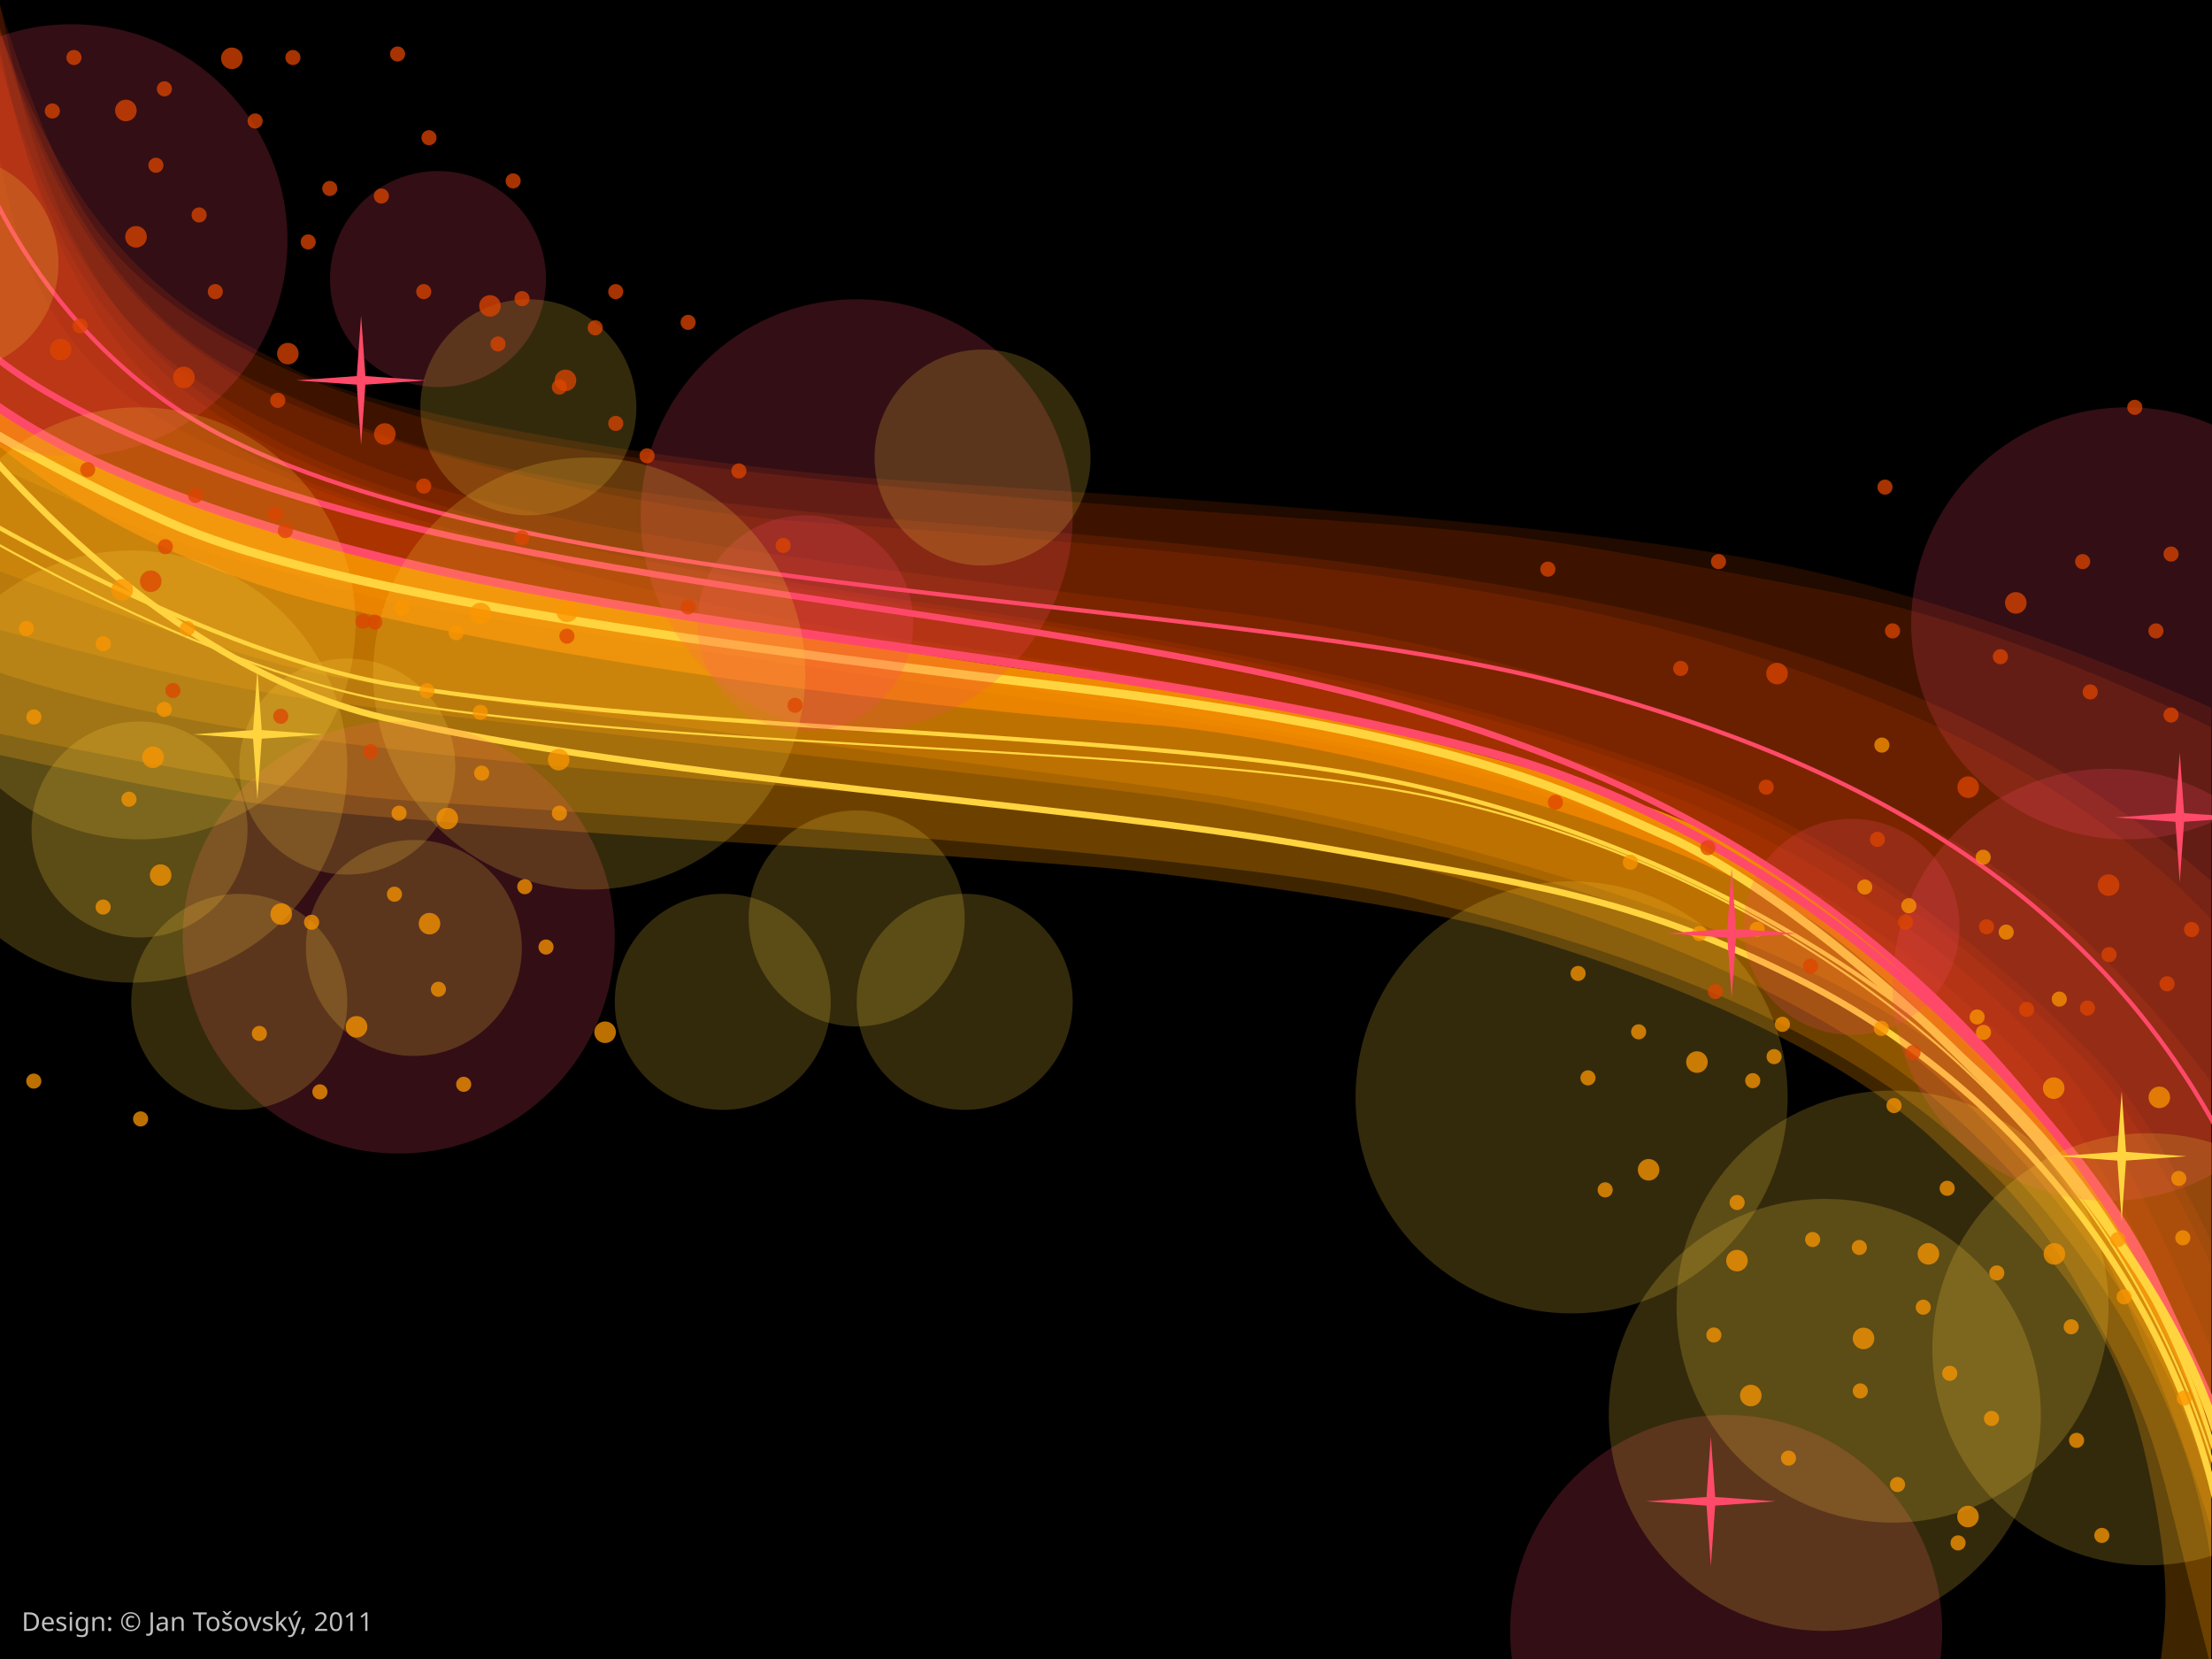
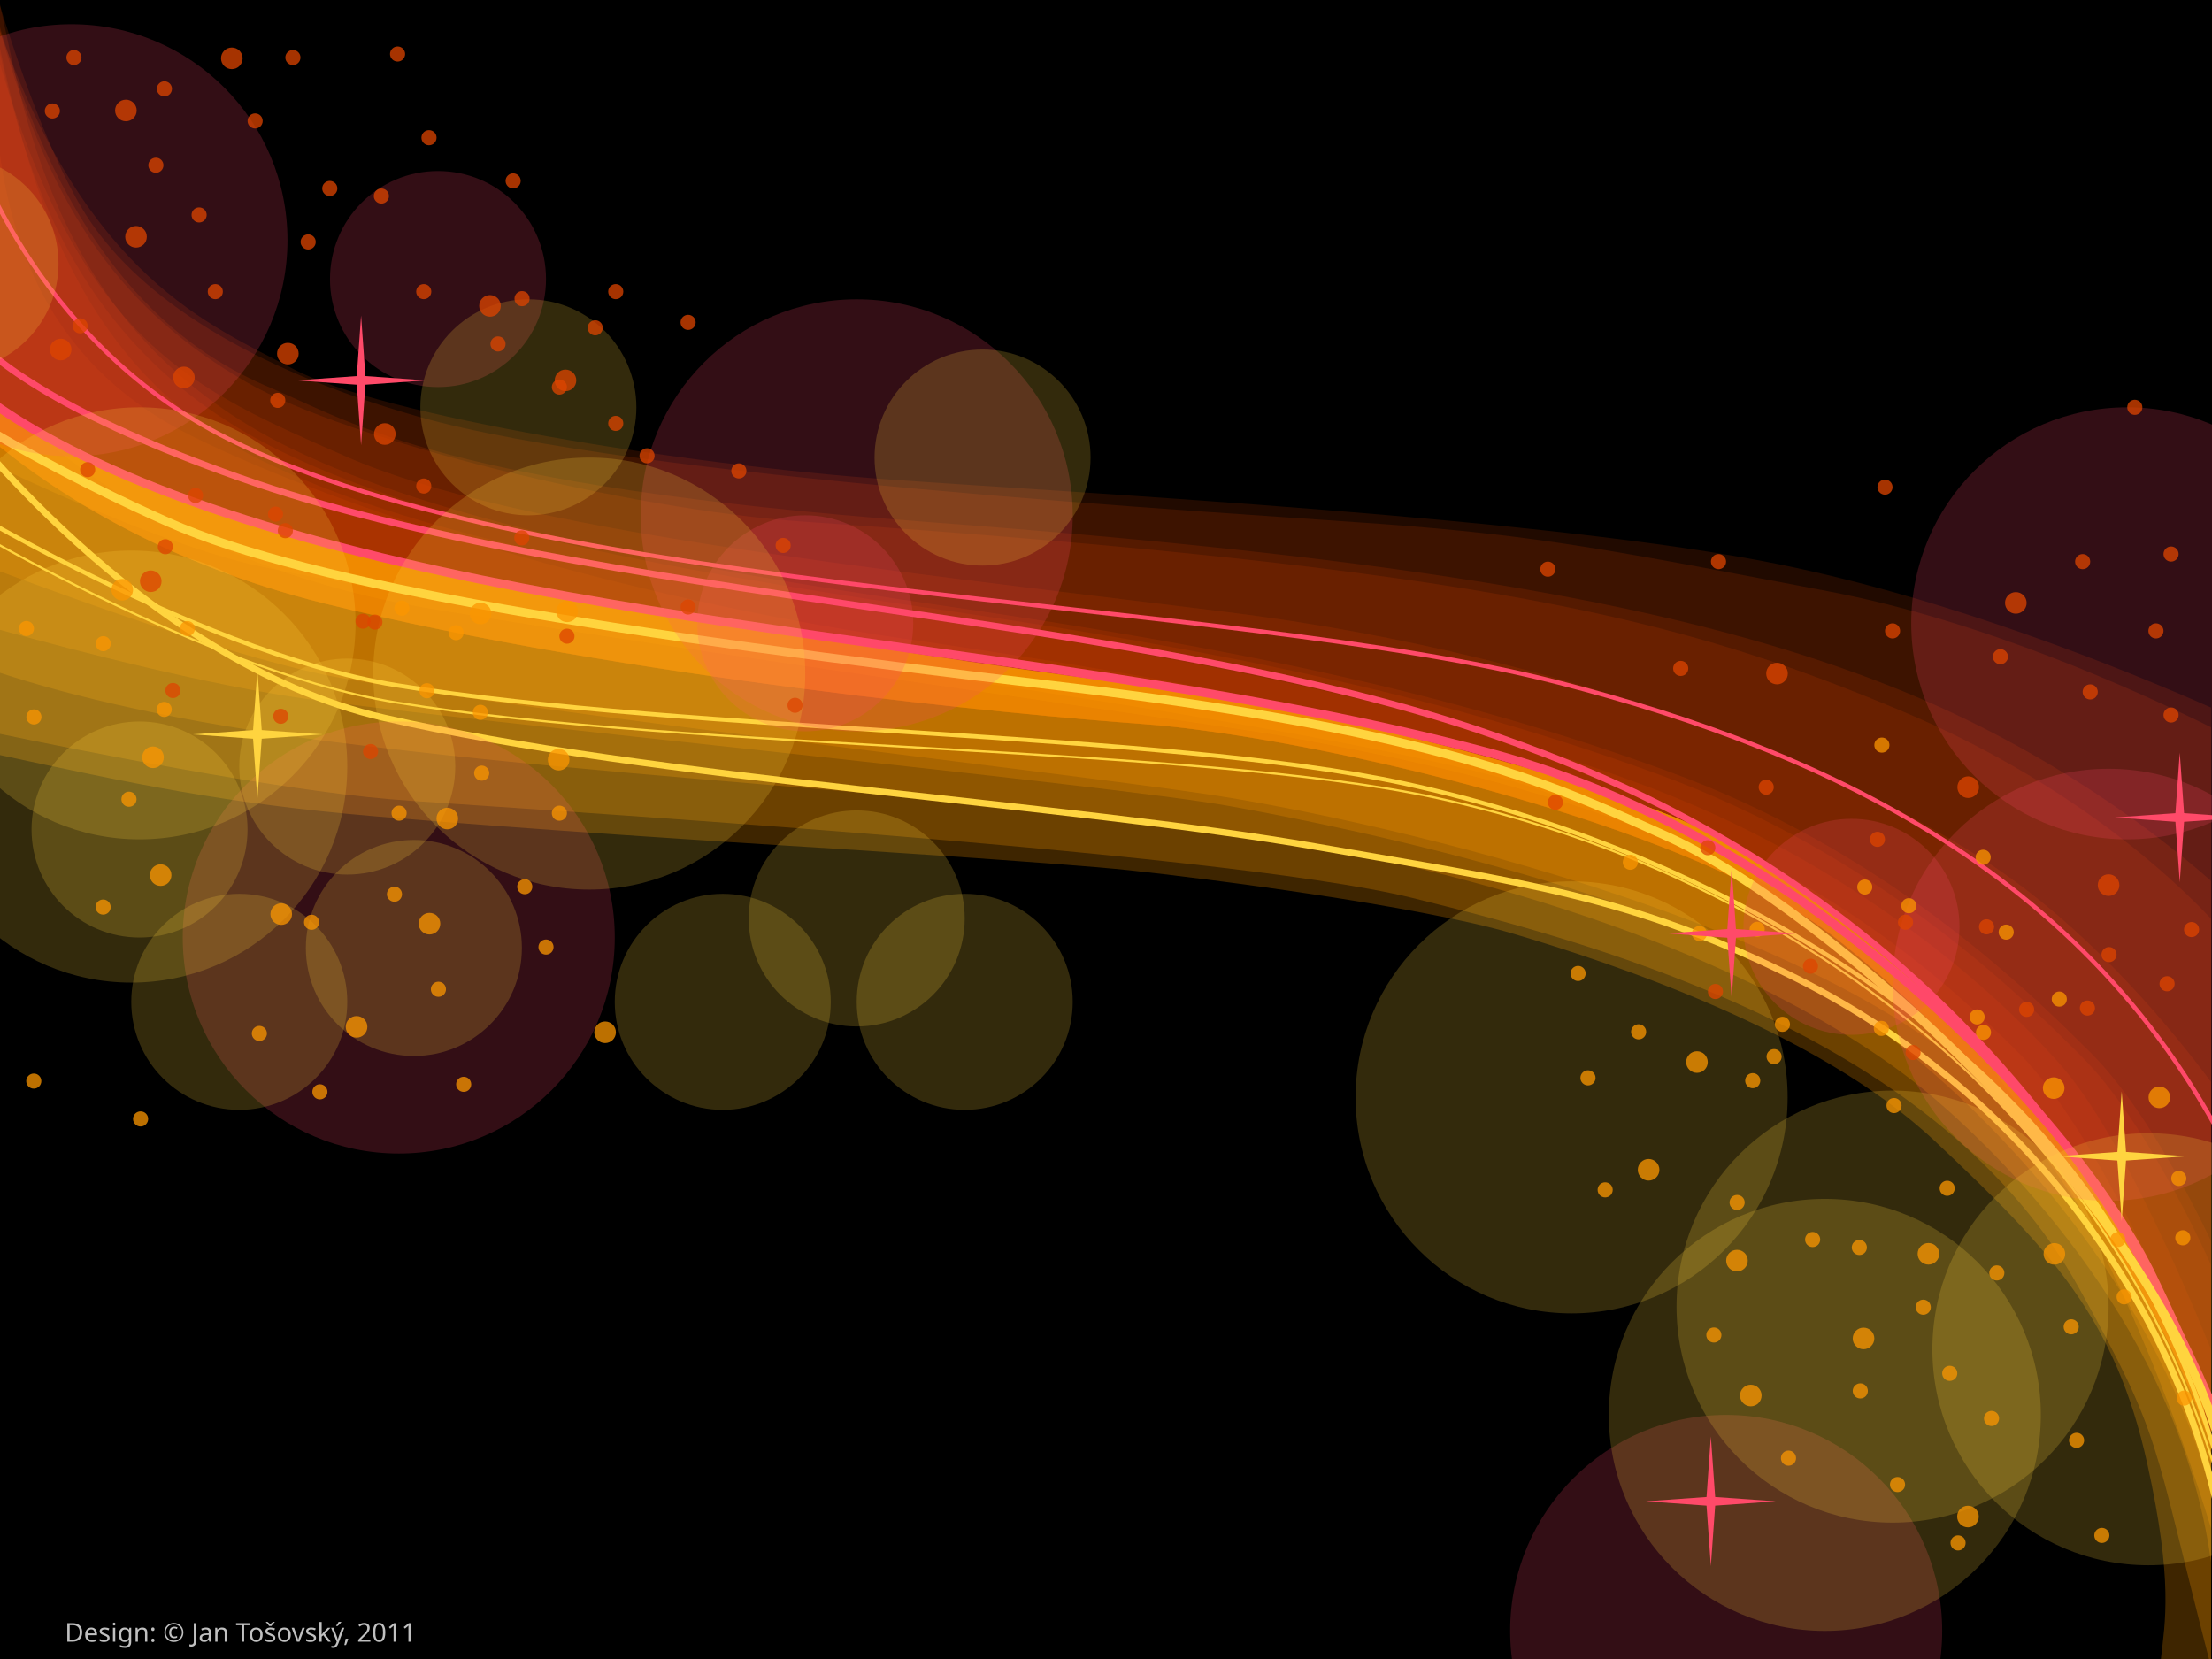
<svg xmlns="http://www.w3.org/2000/svg" xmlns:xlink="http://www.w3.org/1999/xlink" version="1.1" x="0px" y="0px" width="1024px" height="768px" viewBox="0 0 1024 768" enable-background="new 0 0 1024 768" xml:space="preserve">
  <defs>
    <style type="text/css">
            
-             @font-face {font-family: "Droid Sans"; src: url(${screen.droid-sans});}
+             @font-face {font-family: "${screen.droid-sans.name}"; src: url(${screen.droid-sans});}
            svg {
                margin: auto;
-                 background: #4d4d4d; 
-                 font-family: Droid Sans;
+                 background: #4d4d4d;
+                 font-family: "${screen.droid-sans.name}";
                -moz-user-select: none;
                -webkit-user-select: none;
                -ms-user-select: none;
            }
            #cursorPreloader {
                cursor: url(../closedhand.cur), crosshair;
            }
            #designer {
                font-size: 12px;
                fill: silver;
            }
+             .invisible {
+                 fill: none;
+                 stroke: none;
+             }
            .mapBackground {
-                 fill: #003e61; 
-             } 
+                 fill: #003e61;
+             }
            .maskBlack {
                fill: black;
-             } 
+             }
            .maskWhite {
                fill: white;
-             } 
+             }
            .dummyRectBlue {
                fill: #4d4d4d;
            }
            .eventsTarget {
                fill: white;
                opacity: 0;
-             } 
+             }
            .dialHoursMarkerMajor path {
                fill: #FA9600;
            }
            .dialHoursMarkerMajor text {
                fill: #DD4500;
                text-anchor: middle;
                font-weight: bold;
                font-size: 16px;
            }
            .dialHoursMarkerMinor text {
                fill: #DD4500;
                text-anchor: middle;
                font-weight: bold;
                font-size: 12px;
            }
            .dialHoursMarkerHalf {
                fill: #FFD43F;
            }
-             .monthsViewBorder {
-                 fill: none; 
-                 stroke: green; 
+             .monthsAreaBorder {
+                 fill: none;
+                 stroke: green;
                stroke-width: 2;
-             } 
+             }
            .dialMonthsTick {
                fill: none;
                stroke: white;
                stroke-width: 2;
            }
            .dialMonthsLabelMajor {
                font-size: 18px;
                fill: white;
                text-anchor: middle;
-             } 
+             }
            .dialMonthsLabelMinor {
                font-size: 10px;
                fill: white;
                text-anchor: middle;
-             } 
+             }
            .cardinalPointLabel {
                font-size: 18px;
                fill: orange;
                stroke: none;
                text-anchor: middle;
            }
            .cardinalPointTick,
-             .mapViewBorder {
+             .mapAreaBorder {
                fill: none;
                stroke: green;
                stroke-width: 3;
            }
            .coordLabelRa {
                font-size: 9px;
                fill: #2abacf;
                text-anchor: start;
            }
            .coordLabelDec {
                font-size: 9px;
                fill: #2abacf;
                text-anchor: end;
            }
            .constellationNames {
                fill: white;
                font-size: 9px;
                text-anchor: middle;
            }
            .constellationNamesPath {
                fill: none;
                stroke: none;
            }
            .constellationBoundaries {
-                 fill: none;   
-                 stroke-width: 1;   
-                 stroke: grey;   
+                 fill: none;
+                 stroke-width: 1;
+                 stroke: grey;
                stroke-dasharray: 5 3;
            }
-             .constellationLines {   
-                 fill: none;   
-                 stroke-width: 1.2;   
+             .constellationLines {
+                 fill: none;
+                 stroke-width: 1.2;
                stroke: #9a9a9a;
            }
-             .ecliptic {   
-                 fill: none;   
+             .ecliptic {
+                 fill: none;
                stroke-width: 0.7;
                stroke: #2abacf;
            }
            .coords {
-                 fill: none;   
-                 stroke-width: 0.7;   
+                 fill: none;
+                 stroke-width: 0.7;
                stroke: grey;
            }
            .milkyWayBright {
                fill: #004e75;
                stroke: none;
            }
            .milkyWayDark {
                fill: #00466b;
                stroke: none;
            }
-             .star {   
-                 stroke-linecap: round;   
+             .star {
+                 stroke-linecap: round;
                stroke: yellow;
            }
-             .level0 {   
+             .level0 {
                stroke-width: 8;
            }
-             .level1 {   
+             .level1 {
                stroke-width: 7;
            }
-             .level2 {   
+             .level2 {
                stroke-width: 6;
            }
-             .level3 {   
+             .level3 {
                stroke-width: 5;
            }
-             .level4 {   
+             .level4 {
                stroke-width: 4;
            }
-             .level5 {   
+             .level5 {
                stroke-width: 3;
            }
-             .level6 {   
+             .level6 {
                stroke-width: 2;
            }
-             .level7 {   
+             .level7 {
                stroke-width: 1;
            }

            /* fill colors */

            .color1a,
            #shades_c1,
            #stars_large_c1,
-             #stars_medium_c1 {    	  	
+             #stars_medium_c1 {
                fill: #DD4500;
            }
            #lines_c1 {
-                 stroke: #FF4A69; 
+                 stroke: #FF4A69;
            }
            .color1b,
            #circles_c1,
            #stars_twinkle_c1 {
                fill: #FF4A69;
            }
            .color2a,
            #shades_c2,
            #stars_medium_c2,
            #stars_large_c2 {
                fill: #FA9600;
            }
            #lines_c2 {
                stroke: #FFD43F;
            }
            .color2b,
            #circles_c2,
            #stars_twinkle_c2 {
                fill: #FFD43F;
            }

            /*
            .color1a,
            #shades_c1,
            #stars_large_c1,
-             #stars_medium_c1 {    	  	
+             #stars_medium_c1 {
                fill: #880045;
            }
            #lines_c1 {
                stroke: #D2006B; 
            }
            .color1b,
            #circles_c1,
            #stars_twinkle_c1 {
                fill: #D2006B;
            }
            .color2a,
            #shades_c2,
            #stars_medium_c2,
            #stars_large_c2 {
                fill: #3BDA00;
            }
            #lines_c2 {
                stroke: #D2F700;
            }
            .color2b,
            #circles_c2,
            #stars_twinkle_c2 {
                fill: #D2F700;
            }
            */

            /* opacity */

            #shades_c1 {
                fill-opacity: 0.15;
            }
            #shades_c2 {
                fill-opacity: 0.25;
            }
            #circles_c1,
            #circles_c2 {
                fill-opacity: 0.2
            }
            #stars_large_c1,
            #stars_large_c2,
            #stars_medium_c1,
-             #stars_medium_c2 {    	
+             #stars_medium_c2 {
                fill-opacity: 0.75;
            }

            /* buttons */
            #commandButtons {
                cursor: pointer;
            }
+             #buttonFlip:hover .gradientUp,
            #buttonMoreInfo:hover .gradientUp,
            #buttonSettings:hover .gradientUp,
            #buttonExport:hover .gradientUp {
                stop-color: #922c26;
            }
+             #buttonFlip:hover .buttonBorder,
            #buttonMoreInfo:hover .buttonBorder,
            #buttonSettings:hover .buttonBorder,
            #buttonExport:hover .buttonBorder {
                fill: #922c26;
            }
+             #buttonFlip:hover .gradientDown,
            #buttonMoreInfo:hover .gradientDown,
            #buttonSettings:hover .gradientDown,
            #buttonExport:hover .gradientDown {
                stop-color: #ff6561;
            }
+             #buttonFlip:hover .reflection,
            #buttonMoreInfo:hover .reflection,
            #buttonSettings:hover .reflection,
            #buttonExport:hover .reflection {
                fill: #ff6a66;
            }
+             #buttonFlip .gradientUp,
            #buttonMoreInfo .gradientUp,
            #buttonSettings .gradientUp,
            #buttonExport .gradientUp {
                stop-color: #641e15;
            }
+             #buttonFlip .buttonBorder,
            #buttonMoreInfo .buttonBorder,
            #buttonSettings .buttonBorder,
            #buttonExport .buttonBorder {
                fill: #641e15;
            }
+             #buttonFlip .gradientDown,
            #buttonMoreInfo .gradientDown,
            #buttonSettings .gradientDown,
            #buttonExport .gradientDown {
                stop-color: #9f3026;
            }
+             #buttonFlip .reflection,
            #buttonMoreInfo .reflection,
            #buttonSettings .reflection,
            #buttonExport .reflection {
                fill: #c83e05;
            }
+             .arrowBottom,
            .moreInfo,
            .gearLarge,
            .planisphere {
                fill: #FA9600;
            }
+             .arrowTop,
            .gearSmall,
            .scissors {
                fill: #FF4A69;
            }
-             </style>
+             
+         </style>
    <path id="cursorPreloader" d="M0 0" />
    <rect id="fullArea" x="0" y="0" width="1024.0" height="768.0" />
-     <path id="mapView" d="" />
-     <path id="monthsView" d="" />
+     <path id="mapArea" d="" />
+     <path id="monthsArea" d="" />
    <path id="dialMonthsLabelMajorPath" d="" />
    <path id="dialMonthsLabelMinorPath" d="" />
-     <g id="dialHoursMarkerMajor" class="dialHoursMarkerMajor">
+     <g id="dialHoursMarkerMajorSingle" class="dialHoursMarkerMajor">
      <path d="M0 0L-22.17 38.4H22.17Z" stroke="none" />
      <text y="30" x="0">#</text>
    </g>
-     <g id="dialHoursMarkerMinor" class="dialHoursMarkerMinor">
+     <g id="dialHoursMarkerMajorDouble" class="dialHoursMarkerMajor">
+       <path d="M0 0L-22.17 38.4H22.17Z" stroke="none" />
+       <g transform="rotate(180)">
+         <text y="-20" x="0">#</text>
+       </g>
+     </g>
+     <g id="dialHoursMarkerMinorSingle" class="dialHoursMarkerMinor">
      <text y="56" x="0">#</text>
+     </g>
+     <g id="dialHoursMarkerMinorDouble" class="dialHoursMarkerMinor">
+       <g transform="rotate(180)">
+         <text y="-45" x="0">#</text>
+       </g>
    </g>
    <g id="dialHoursMarkerHalf" class="dialHoursMarkerHalf">
      <path d="M0 0L-4.434 7.68H4.434Z" stroke="none" />
    </g>
-     <g id="cardinalPointLabelPaths" />
    <g id="coordLabelPaths" />
    <mask id="maskWheel">
-       <use xlink:href="#mapView" class="maskWhite" />
-       <use xlink:href="#monthsView" class="maskWhite" />
+       <use xlink:href="#mapArea" class="maskWhite" />
+       <use xlink:href="#monthsArea" class="maskWhite" />
    </mask>
    <polygon id="star_twinkle1" points="2,2 0,30 -2,2 -30,0 -2,-2 0,-30 2,-2 30,0 ">
      <animateTransform attributeName="transform" dur="2.9s" type="scale" values="1.8;0.6;1.8" repeatCount="indefinite" />
    </polygon>
    <polygon id="star_twinkle2" points="2,2 0,30 -2,2 -30,0 -2,-2 0,-30 2,-2 30,0 ">
      <animateTransform attributeName="transform" dur="2.3s" type="scale" values="1.5;0.6;1.5" repeatCount="indefinite" />
    </polygon>
    <clipPath id="clip">
      <rect x="0" y="0" width="1024" height="768" />
    </clipPath>
  </defs>
  <g id="contentImported" clip-path="url(#clip)">
    <g id="background">
      <rect width="1024" height="768" />
    </g>
    <g id="shades_c1">
      <path d="M428.702,241.585c-222.836-16.738-264.39-45.549-302.974-61.843                     C89.965,164.641,34.141,130.292-0.415,11.216v195.338c27.22,22.068,77.12,54.636,150.986,72.893                     c139.832,34.562,323.026,51.75,377.998,55.674c74.731,5.335,253.873,45.393,322.394,100.052                     c57.455,45.833,139.805,133.402,172.622,234.717V407.804c-22.472-19.768-73.24-59.792-144.386-88.519                     C781.232,279.728,651.538,258.324,428.702,241.585z" />
      <path d="M879.666,328.854c-102.219-42.754-191.072-65.585-507.712-87.374                     c-81.5-5.608-210.752-37.462-257.616-64.459C58.378,144.783,23.994,100.328-0.415,12.546v194.008                     c27.22,22.068,77.12,54.636,150.986,72.893c139.832,34.562,323.026,51.75,377.998,55.674                     c74.731,5.335,253.873,45.393,322.394,100.052c57.455,45.833,139.805,133.402,172.622,234.717v-244.56                     C1006.107,406.687,958.669,361.897,879.666,328.854z" />
      <path d="M930.447,406.315c-62.157-44.59-196.343-102.468-363.259-123.085                     c-166.917-20.618-329.342-37.769-407.032-71.893C90.271,180.641,37.974,159.674-0.415,28.408v178.146                     c27.22,22.068,77.12,54.636,150.986,72.893c139.832,34.562,323.026,51.75,377.998,55.674                     c74.731,5.335,253.873,45.393,322.394,100.052c57.455,45.833,139.805,133.402,172.622,234.717V500.906                     C1006.181,477.507,972.492,436.478,930.447,406.315z" />
      <path d="M410.783,221.903c-94.297-6.741-233.912-29.32-275.095-51.131                     C96.575,150.057,41.018,128.936-0.415,13.473v193.082c27.22,22.068,77.12,54.636,150.986,72.893                     c139.832,34.562,323.026,51.75,377.998,55.674c74.731,5.335,253.873,45.393,322.394,100.052                     c57.455,45.833,139.805,133.402,172.622,234.717V327.568c-41.242-18.184-120.31-50.133-199.808-66.303                     C717.737,239.697,505.08,228.645,410.783,221.903z" />
      <path d="M638.622,242.484c-74.055-5.417-344.39-20.865-445.258-49.69                     c-78.738-22.501-127.826-54.949-151.795-90.621C23.629,75.477,6.878,25.094-0.415,1.432v205.123                     c27.22,22.068,77.12,54.636,150.986,72.893c139.832,34.562,323.026,51.75,377.998,55.674                     c74.731,5.335,253.873,45.393,322.394,100.052c57.455,45.833,139.805,133.402,172.622,234.717V336.684                     c-35.517-17.578-106.414-49.504-177.19-62.961C746.229,254.678,712.677,247.902,638.622,242.484z" />
      <path d="M772.074,357.021c-99.714-36.391-201.564-57.224-333.979-76.425                     c-132.415-19.201-234.518-39.518-303.395-73.033C27.375,155.34,11.77,57.042-0.415,0l0,0v206.554                     c27.22,22.068,77.12,54.636,150.986,72.893c139.832,34.562,323.026,51.75,377.998,55.674                     c74.731,5.335,253.873,45.393,322.394,100.052c57.455,45.833,139.805,133.402,172.622,234.717v-95.407                     c-10.371-21.646-32.048-63.376-55.088-86.477C936.442,455.867,871.789,393.412,772.074,357.021z" />
      <path d="M767.53,358.388c-99.714-36.391-201.563-57.224-333.979-76.425                     c-132.415-19.201-234.518-39.518-303.395-73.033C35.349,162.798,12.114,80.71-0.415,22.869v183.685                     c27.22,22.068,77.12,54.636,150.986,72.893c139.832,34.562,323.026,51.75,377.998,55.674                     c74.731,5.335,253.873,45.393,322.394,100.052c57.455,45.833,139.805,133.402,172.622,234.717v-84.307                     c-6.905-15.226-32.308-68.815-59.632-96.21C931.898,457.234,867.245,394.779,767.53,358.388z" />
      <path d="M757.712,362.262c-99.715-36.391-201.564-57.224-333.979-76.425                     c-132.415-19.201-234.727-39.102-303.396-73.032C34.39,170.336,12.779,81.282-0.415,20.513v186.042                     c27.22,22.068,77.12,54.636,150.986,72.893c139.832,34.562,323.026,51.75,377.998,55.674                     c74.731,5.335,253.873,45.393,322.394,100.052c57.455,45.833,139.805,133.402,172.622,234.717v-45.159                     c-12.823-31.583-42.776-101.126-69.45-131.484C924.199,459.178,857.427,398.653,757.712,362.262z" />
      <path d="M749.857,370.01c-99.715-36.391-198.849-55.166-331.264-74.366                     c-132.415-19.201-260.587-59.605-329.255-93.535C24.843,170.241,6.136,116.985-0.415,68.912v137.643                     c27.22,22.068,77.12,54.636,150.986,72.893c139.832,34.562,323.026,51.75,377.998,55.674                     c74.731,5.335,253.873,45.393,322.394,100.052c57.455,45.833,139.805,133.402,172.622,234.717v-21.266                     c-14.267-35.468-52.927-125.858-90.039-162.228C901.12,454.621,849.572,406.4,749.857,370.01z" />
    </g>
    <g id="shades_c2">
      <path d="M792.326,386.016c-50.776-25.649-193.079-60.703-265.068-69.067                     c-71.824-8.344-303.012-42.752-417.614-78.112C55.497,222.13,20.961,203.532-0.415,188.558v160.898                     c61.487,13.214,104.146,22.538,174.529,28.483c71.686,6.056,171.671,12.454,184.921,13.229c13.25,0.775,130.348,8.121,164.24,11.76                     c33.892,3.639,133.232,16.217,177.447,29.362c44.215,13.146,140.359,44.546,194.948,95.912                     c54.59,51.366,83.563,82.301,98.391,149.478c12.068,54.676,8.157,73.231,6.284,90.32h23.239v-97.738                     C1002.997,529.652,834.686,407.413,792.326,386.016z" />
      <path d="M792.326,386.016c-50.776-25.649-193.079-60.703-265.068-69.067                     c-71.824-8.344-303.012-42.752-417.614-78.112C55.497,222.13,20.961,203.532-0.415,188.558v151.1                     c35.999,7.491,127.541,25.843,181.183,30.347c40.993,3.442,381.692,23.178,473.173,45.699s244.454,65.185,308.421,180.454                     c38.808,69.931,33.651,68.579,60.234,171.843h0.989v-97.738C1002.997,529.652,834.686,407.413,792.326,386.016z" />
      <path d="M792.326,386.016c-50.776-25.649-193.079-60.703-265.068-69.067                     c-71.824-8.344-303.012-42.752-417.614-78.112C55.497,222.13,20.961,203.532-0.415,188.558v122.767                     c32.905,10.858,82.689,23.031,156.127,32.305c182.143,23.002,363.36,25.542,497.85,57.585                     c134.49,32.043,207.638,78.07,241.603,107.034c35.382,30.174,114.033,109.137,128.42,214.97v-52.956                     C1002.997,529.652,834.686,407.413,792.326,386.016z" />
      <path d="M792.326,386.016c-50.776-25.649-193.079-60.703-265.068-69.067                     c-71.824-8.344-303.012-42.752-417.614-78.112C55.497,222.13,20.961,203.532-0.415,188.558v102.891                     c38.173,10.557,97.265,25.751,142.131,32.069c72.005,10.139,370.447,39.484,427.088,49.558                     c56.641,10.074,223.071,44.238,302.699,104.616c63.575,48.206,128.729,126.604,152.082,213.431v-20.86                     C1002.997,529.652,834.686,407.413,792.326,386.016z" />
      <path d="M792.326,386.016c-50.776-25.649-193.079-60.703-265.068-69.067                     c-71.824-8.344-303.012-42.752-417.614-78.112C55.497,222.13,20.961,203.532-0.415,188.558v75.78                     c39.231,14.708,114.232,41.618,157.664,49.416c89.565,16.081,328.542,43.114,401.432,53.895                     c74.414,11.005,314.067,63.277,381.309,158.009c38.537,54.293,66.091,105.639,83.596,151.594v-6.989                     C1002.997,529.652,834.686,407.413,792.326,386.016z" />
      <path d="M935.541,504.494c43.6,55.387,68.863,106.075,83.514,143.47                     c-13.838-53.879-47.828-104.304-85.872-146.421C933.97,502.522,934.757,503.498,935.541,504.494z" />
      <path d="M527.258,316.949c-71.824-8.344-303.012-42.752-417.614-78.112                     C55.497,222.13,20.961,203.532-0.415,188.558v27.755c25.157,11.963,81.524,37.501,121.244,46.006                     c52.547,11.252,223.95,38.429,251.367,42.06c27.417,3.631,280.738,38.622,341.61,61.712                     c34.666,13.149,88.016,26.121,143.302,64.221c-28.005-22.358-52.068-37.874-64.782-44.296                     C741.55,360.366,599.247,325.313,527.258,316.949z" />
      <path d="M792.326,386.016c-50.776-25.649-193.079-60.703-265.068-69.067                     c-71.824-8.344-303.012-42.752-417.614-78.112C55.497,222.13,20.961,203.532-0.415,188.558v17.997                     c27.22,22.068,77.12,54.636,150.986,72.893c139.832,34.562,323.026,51.75,377.998,55.674                     c74.731,5.335,253.873,45.393,322.394,100.052c57.387,45.779,139.607,133.196,172.503,234.359                     C1002.405,529.231,834.612,407.376,792.326,386.016z" />
      <path d="M792.326,386.016c-50.776-25.649-193.079-60.703-265.068-69.067                     c-71.824-8.344-303.012-42.752-417.614-78.112c-42.955-13.254-73.558-27.695-95.05-40.576                     c27.535,24.791,87.287,67.425,185.619,83.679c125.71,20.779,373.974,54.947,394.698,58.966                     c54.096,10.489,241.303,39.543,326.396,152.532c54.643,72.555,88.024,167.329,102.277,214.061v-37.236                     C1003,529.672,834.668,407.404,792.326,386.016z" />
    </g>
    <g id="lines_c1" fill="none">
      <path stroke-width="4" d="M-28.269,164c0,0,20.936,31.902,108.736,65                     c175.079,66,418.365,68.343,609.539,119.615c150.921,40.476,271.958,171.183,306.386,242.308                     c30.656,63.334,58.154,139.649,58.154,139.649" />
      <path stroke-width="3" d="M-27.453,122c0,0-19.989,42.941,138,99                     c163.321,57.952,416.765,61.75,581.41,119.553c66.866,23.476,265.686,96.948,353.965,366.945" />
      <path stroke-width="2" d="M-12.453,68.912c-1.769-6.218,25.814,87.974,118.065,134.198                     C252.901,276.91,567.669,276.288,721.547,316c124,32,256.877,91,320.438,239" />
    </g>
    <g id="lines_c2" fill="none">
      <path stroke-width="4" d="M-66.916,159.231c0,0,58.625,44.233,144.661,82.449                     c66.761,29.654,209.583,52.016,410.404,75.68c185.395,21.846,234.669,48.019,283.597,69.84                     c70.013,31.226,241.375,175.854,260.874,303.922" />
      <path stroke-width="3" d="M-22.918,188.558c0,0,87.537,117.654,200.618,143.71                     c123.086,28.361,319.95,40.082,431.308,59.646c96.122,16.888,145.353,22.363,222.597,60.966                     c115.107,57.524,191.98,171.852,201.016,286.12" />
      <path stroke-width="2" d="M-40.453,221c0,0,128.123,80.595,223.973,96.222                     c137.199,22.369,355.212,21.229,466.967,45.564c129.592,28.22,259.065,100.993,325.633,202.974                     c75.42,115.543,65.428,229.24,65.428,229.24" />
      <path d="M-40.453,229c0,0,128.123,80.595,223.973,96.222                     c137.199,22.369,369.864,19.844,481.619,44.179c129.592,28.22,244.413,102.378,310.98,204.358                     c75.42,115.543,65.428,229.24,65.428,229.24" />
    </g>
    <g id="circles_c1">
      <circle cx="396.594" cy="238.558" r="100" />
      <circle cx="976.119" cy="455.889" r="100" />
      <circle cx="984.766" cy="288.558" r="100" />
      <circle cx="33.084" cy="111.216" r="100" />
      <circle cx="372.766" cy="288.557" r="50" />
      <circle cx="857.108" cy="429.045" r="50" />
      <circle cx="202.766" cy="129.176" r="50" />
      <circle cx="799.094" cy="755" r="100" />
      <circle cx="184.594" cy="434" r="100" />
    </g>
    <g id="circles_c2">
      <circle cx="64.594" cy="384" r="50" />
      <circle cx="160.766" cy="354.869" r="50" />
      <circle cx="334.594" cy="463.779" r="50" />
      <circle cx="396.594" cy="425.176" r="50" />
      <circle cx="244.594" cy="188.557" r="50" />
      <circle cx="446.594" cy="463.779" r="50" />
      <circle cx="191.594" cy="438.84" r="50" />
      <circle cx="110.766" cy="463.779" r="50" />
      <circle cx="272.766" cy="311.81" r="100" />
      <circle cx="60.766" cy="354.87" r="100" />
      <circle cx="64.594" cy="288.557" r="100" />
      <circle cx="994.547" cy="624.6" r="100" />
      <circle cx="844.766" cy="655" r="100" />
      <circle cx="876.119" cy="604.869" r="100" />
      <circle cx="727.547" cy="508" r="100" />
      <circle cx="454.851" cy="211.81" r="50" />
      <circle cx="-22.918" cy="122" r="50" />
    </g>
    <g id="stars_large_c1">
      <circle cx="933.183" cy="279.096" r="5" />
      <circle cx="911.129" cy="364.401" r="5" />
      <circle cx="976.119" cy="409.749" r="5" />
      <circle cx="822.633" cy="311.809" r="5" />
      <circle cx="261.784" cy="176.084" r="5" />
      <circle cx="58.275" cy="51.139" r="5" />
      <circle cx="62.971" cy="109.621" r="5" />
      <circle cx="133.255" cy="163.714" r="5" />
      <circle cx="28.083" cy="161.804" r="5" />
      <circle cx="178.142" cy="200.918" r="5" />
      <circle cx="85.135" cy="174.726" r="5" />
      <circle cx="226.829" cy="141.607" r="5" />
      <circle cx="107.317" cy="27" r="5" />
      <circle cx="69.794" cy="269.067" r="5" />
    </g>
    <g id="stars_medium_c1">
      <circle cx="299.547" cy="211" r="3.5" />
      <circle cx="342.047" cy="218" r="3.5" />
      <circle cx="72.171" cy="76.5" r="3.5" />
      <circle cx="237.547" cy="83.75" r="3.5" />
      <circle cx="92.171" cy="99.5" r="3.5" />
      <circle cx="198.594" cy="63.75" r="3.5" />
      <circle cx="258.957" cy="179.176" r="3.5" />
      <circle cx="142.667" cy="112" r="3.5" />
      <circle cx="184.047" cy="25" r="3.5" />
      <circle cx="152.667" cy="87.25" r="3.5" />
      <circle cx="173.547" cy="288" r="3.5" />
      <circle cx="262.457" cy="294.5" r="3.5" />
      <circle cx="318.547" cy="281" r="3.5" />
      <circle cx="196.165" cy="135" r="3.5" />
      <circle cx="241.547" cy="249" r="3.5" />
      <circle cx="127.547" cy="238" r="3.5" />
      <circle cx="285.047" cy="196" r="3.5" />
      <circle cx="99.669" cy="135" r="3.5" />
      <circle cx="362.547" cy="252.5" r="3.5" />
      <circle cx="368.047" cy="326.5" r="3.5" />
      <circle cx="176.547" cy="90.75" r="3.5" />
      <circle cx="196.165" cy="225" r="3.5" />
      <circle cx="872.619" cy="225.5" r="3.5" />
      <circle cx="988.266" cy="188.558" r="3.5" />
      <circle cx="1005.047" cy="331" r="3.5" />
      <circle cx="1005.047" cy="256.481" r="3.5" />
      <circle cx="964.119" cy="259.981" r="3.5" />
      <circle cx="967.619" cy="320.309" r="3.5" />
      <circle cx="998.047" cy="292.057" r="3.5" />
      <circle cx="778.047" cy="309.435" r="3.5" />
      <circle cx="795.547" cy="259.981" r="3.5" />
      <circle cx="869.119" cy="388.557" r="3.5" />
      <circle cx="919.629" cy="429.045" r="3.5" />
      <circle cx="817.633" cy="364.401" r="3.5" />
      <circle cx="926.047" cy="304" r="3.5" />
      <circle cx="716.547" cy="263.481" r="3.5" />
      <circle cx="720.047" cy="371.401" r="3.5" />
      <circle cx="876.119" cy="292.057" r="3.5" />
      <circle cx="938.183" cy="467.279" r="3.5" />
      <circle cx="1014.547" cy="430.312" r="3.5" />
      <circle cx="37.094" cy="150.857" r="3.5" />
      <circle cx="128.594" cy="185.338" r="3.5" />
      <circle cx="132.094" cy="245.666" r="3.5" />
      <circle cx="90.522" cy="229.357" r="3.5" />
      <circle cx="40.594" cy="217.414" r="3.5" />
      <circle cx="790.619" cy="392.436" r="3.5" />
      <circle cx="882.119" cy="426.916" r="3.5" />
      <circle cx="885.619" cy="487.244" r="3.5" />
      <circle cx="838.119" cy="447.286" r="3.5" />
      <circle cx="794.119" cy="458.992" r="3.5" />
      <circle cx="76.547" cy="253.096" r="3.5" />
      <circle cx="168.047" cy="287.577" r="3.5" />
      <circle cx="171.547" cy="347.904" r="3.5" />
      <circle cx="129.975" cy="331.596" r="3.5" />
      <circle cx="80.047" cy="319.653" r="3.5" />
      <circle cx="24.232" cy="51.375" r="3.5" />
      <circle cx="34.232" cy="26.625" r="3.5" />
      <circle cx="76.112" cy="41.125" r="3.5" />
      <circle cx="966.326" cy="466.661" r="3.5" />
      <circle cx="976.326" cy="441.911" r="3.5" />
      <circle cx="1003.205" cy="455.411" r="3.5" />
      <circle cx="135.594" cy="26.625" r="3.5" />
      <circle cx="230.547" cy="159.231" r="3.5" />
      <circle cx="118.109" cy="56" r="3.5" />
      <circle cx="285.047" cy="135" r="3.5" />
      <circle cx="318.547" cy="149.231" r="3.5" />
      <circle cx="241.667" cy="138.25" r="3.5" />
      <circle cx="275.547" cy="151.75" r="3.5" />
    </g>
    <g id="stars_large_c2">
      <circle cx="999.624" cy="508" r="5" />
      <circle cx="763.186" cy="541.525" r="5" />
      <circle cx="804.095" cy="583.58" r="5" />
      <circle cx="892.729" cy="580.431" r="5" />
      <circle cx="810.496" cy="646.024" r="5" />
      <circle cx="951.03" cy="580.466" r="5" />
      <circle cx="862.684" cy="619.598" r="5" />
      <circle cx="950.713" cy="503.731" r="5" />
      <circle cx="785.57" cy="491.659" r="5" />
      <circle cx="911.025" cy="702.052" r="5" />
      <circle cx="74.367" cy="405.117" r="4.999" />
      <circle cx="130.195" cy="423.156" r="4.999" />
      <circle cx="207.065" cy="378.919" r="5" />
      <circle cx="165.057" cy="475.356" r="5" />
      <circle cx="258.613" cy="351.683" r="5" />
      <circle cx="198.826" cy="427.59" r="4.999" />
      <circle cx="222.446" cy="284.008" r="5" />
      <circle cx="70.832" cy="350.571" r="5" />
      <circle cx="262.547" cy="283" r="5" />
      <circle cx="56.594" cy="273" r="5" />
      <circle cx="280.118" cy="477.863" r="4.999" />
    </g>
    <g id="stars_medium_c2">
      <circle cx="258.956" cy="376.444" r="3.5" />
      <circle cx="252.766" cy="438.411" r="3.5" />
      <circle cx="86.732" cy="290.992" r="3.5" />
      <circle cx="12.213" cy="290.965" r="3.5" />
      <circle cx="15.698" cy="331.895" r="3.5" />
      <circle cx="76.027" cy="328.416" r="3.5" />
      <circle cx="47.786" cy="297.978" r="3.5" />
      <circle cx="65.085" cy="517.984" r="3.5" />
      <circle cx="15.638" cy="500.467" r="3.5" />
      <circle cx="144.24" cy="426.939" r="3.5" />
      <circle cx="184.747" cy="376.444" r="3.5" />
      <circle cx="120.066" cy="478.418" r="3.5" />
      <circle cx="59.704" cy="369.982" r="3.5" />
      <circle cx="47.743" cy="419.905" r="3.5" />
      <circle cx="222.988" cy="357.904" r="3.5" />
      <circle cx="186.046" cy="281.527" r="3.5" />
      <circle cx="148.091" cy="505.441" r="3.5" />
      <circle cx="182.604" cy="413.953" r="3.5" />
      <circle cx="242.934" cy="410.475" r="3.5" />
      <circle cx="202.958" cy="457.961" r="3.5" />
      <circle cx="214.649" cy="501.965" r="3.5" />
      <circle cx="222.378" cy="329.761" r="3.5" />
      <circle cx="197.632" cy="319.752" r="3.5" />
      <circle cx="211.141" cy="292.878" r="3.5" />
      <circle cx="786.734" cy="432.149" r="3.5" />
      <circle cx="871.176" cy="344.922" r="3.5" />
      <circle cx="953.305" cy="462.507" r="3.5" />
      <circle cx="918.076" cy="396.842" r="3.5" />
      <circle cx="883.665" cy="419.276" r="3.5" />
      <circle cx="915.27" cy="470.782" r="3.5" />
      <circle cx="928.727" cy="431.501" r="3.5" />
      <circle cx="743.08" cy="550.822" r="3.5" />
      <circle cx="735.121" cy="498.971" r="3.5" />
      <circle cx="860.738" cy="577.488" r="3.5" />
      <circle cx="924.388" cy="589.286" r="3.5" />
      <circle cx="870.927" cy="476.064" r="3.5" />
      <circle cx="821.285" cy="489.144" r="3.5" />
      <circle cx="958.813" cy="614.207" r="3.5" />
      <circle cx="1008.627" cy="545.529" r="3.5" />
      <circle cx="793.398" cy="618.017" r="3.5" />
      <circle cx="890.328" cy="605.143" r="3.5" />
      <circle cx="921.933" cy="656.649" r="3.5" />
      <circle cx="861.186" cy="643.895" r="3.5" />
      <circle cx="827.948" cy="675.012" r="3.5" />
      <circle cx="983.32" cy="600.356" r="3.5" />
      <circle cx="980.432" cy="573.819" r="3.5" />
      <circle cx="1010.499" cy="573.008" r="3.5" />
      <circle cx="1011.116" cy="647.232" r="3.5" />
      <circle cx="902.591" cy="635.761" r="3.5" />
      <circle cx="878.416" cy="687.239" r="3.5" />
      <circle cx="906.441" cy="714.263" r="3.5" />
      <circle cx="961.308" cy="666.782" r="3.5" />
      <circle cx="972.999" cy="710.786" r="3.5" />
      <circle cx="863.249" cy="410.632" r="3.5" />
      <circle cx="754.724" cy="399.16" r="3.5" />
      <circle cx="730.548" cy="450.639" r="3.5" />
      <circle cx="758.574" cy="477.662" r="3.5" />
      <circle cx="813.44" cy="430.182" r="3.5" />
      <circle cx="825.132" cy="474.186" r="3.5" />
      <circle cx="918.21" cy="477.916" r="3.5" />
      <circle cx="811.393" cy="500.268" r="3.5" />
      <circle cx="804.164" cy="556.679" r="3.5" />
      <circle cx="839.124" cy="573.81" r="3.5" />
      <circle cx="876.793" cy="511.794" r="3.5" />
      <circle cx="901.412" cy="550.095" r="3.5" />
    </g>
    <g id="stars_twinkle_c1">
      <use xlink:href="#star_twinkle1" x="167.156" y="176.084" />
      <use xlink:href="#star_twinkle2" x="801.629" y="432.088" />
      <use xlink:href="#star_twinkle2" x="1009.072" y="378.432" />
      <use xlink:href="#star_twinkle1" x="792" y="695" />
    </g>
    <g id="stars_twinkle_c2">
      <use xlink:href="#star_twinkle2" x="119.156" y="339.972" />
      <use xlink:href="#star_twinkle1" x="982.192" y="535.262" />
    </g>
  </g>
  <g id="contentGenerated" transform="translate(512, 384)">
    <g mask="url(#maskWheel)">
      <g id="wheel" />
    </g>
    <g id="mouseAreas">
      <g id="passive" transform="translate(-512, -384)">
        <use xlink:href="#fullArea" class="eventsTarget" />
      </g>
      <g id="active" style="cursor: url(../openhand.cur), pointer;">
-         <use xlink:href="#mapView" class="eventsTarget" />
-         <use xlink:href="#monthsView" class="eventsTarget" />
+         <use xlink:href="#mapArea" class="eventsTarget" />
+         <use xlink:href="#monthsArea" class="eventsTarget" />
      </g>
    </g>
    <g id="frontGraphics">
      <g id="scales" />
-       <g id="monthsViewBorder" />
-       <g id="mapViewBorder" />
+       <g id="monthsAreaBorder" />
+       <g id="mapAreaBorder" />
    </g>
  </g>
  <g id="commandButtons">
+     <g transform="translate(715, 0)">
+       <g id="buttonFlip" />
+     </g>
    <g transform="translate(785, 0)">
+       <g id="buttonSettings" />
+     </g>
+     <g transform="translate(855, 0)">
+       <g id="buttonExport" />
+     </g>
+     <g transform="translate(925, 0)">
      <a xlink:href="http://drifted.in/planisphere/" target="_blank">
        <g id="buttonMoreInfo" />
      </a>
    </g>
-     <g transform="translate(855, 0)">
-       <g id="buttonSettings" />
-     </g>
-     <g transform="translate(925, 0)">
-       <g id="buttonExport" />
-     </g>
  </g>
-   <g id="designer" transform="translate(10, 755)">
+   <g id="designer" transform="translate(30, 760)">
    <text>Design: © Jan Tošovský, 2011</text>
  </g>
</svg>
